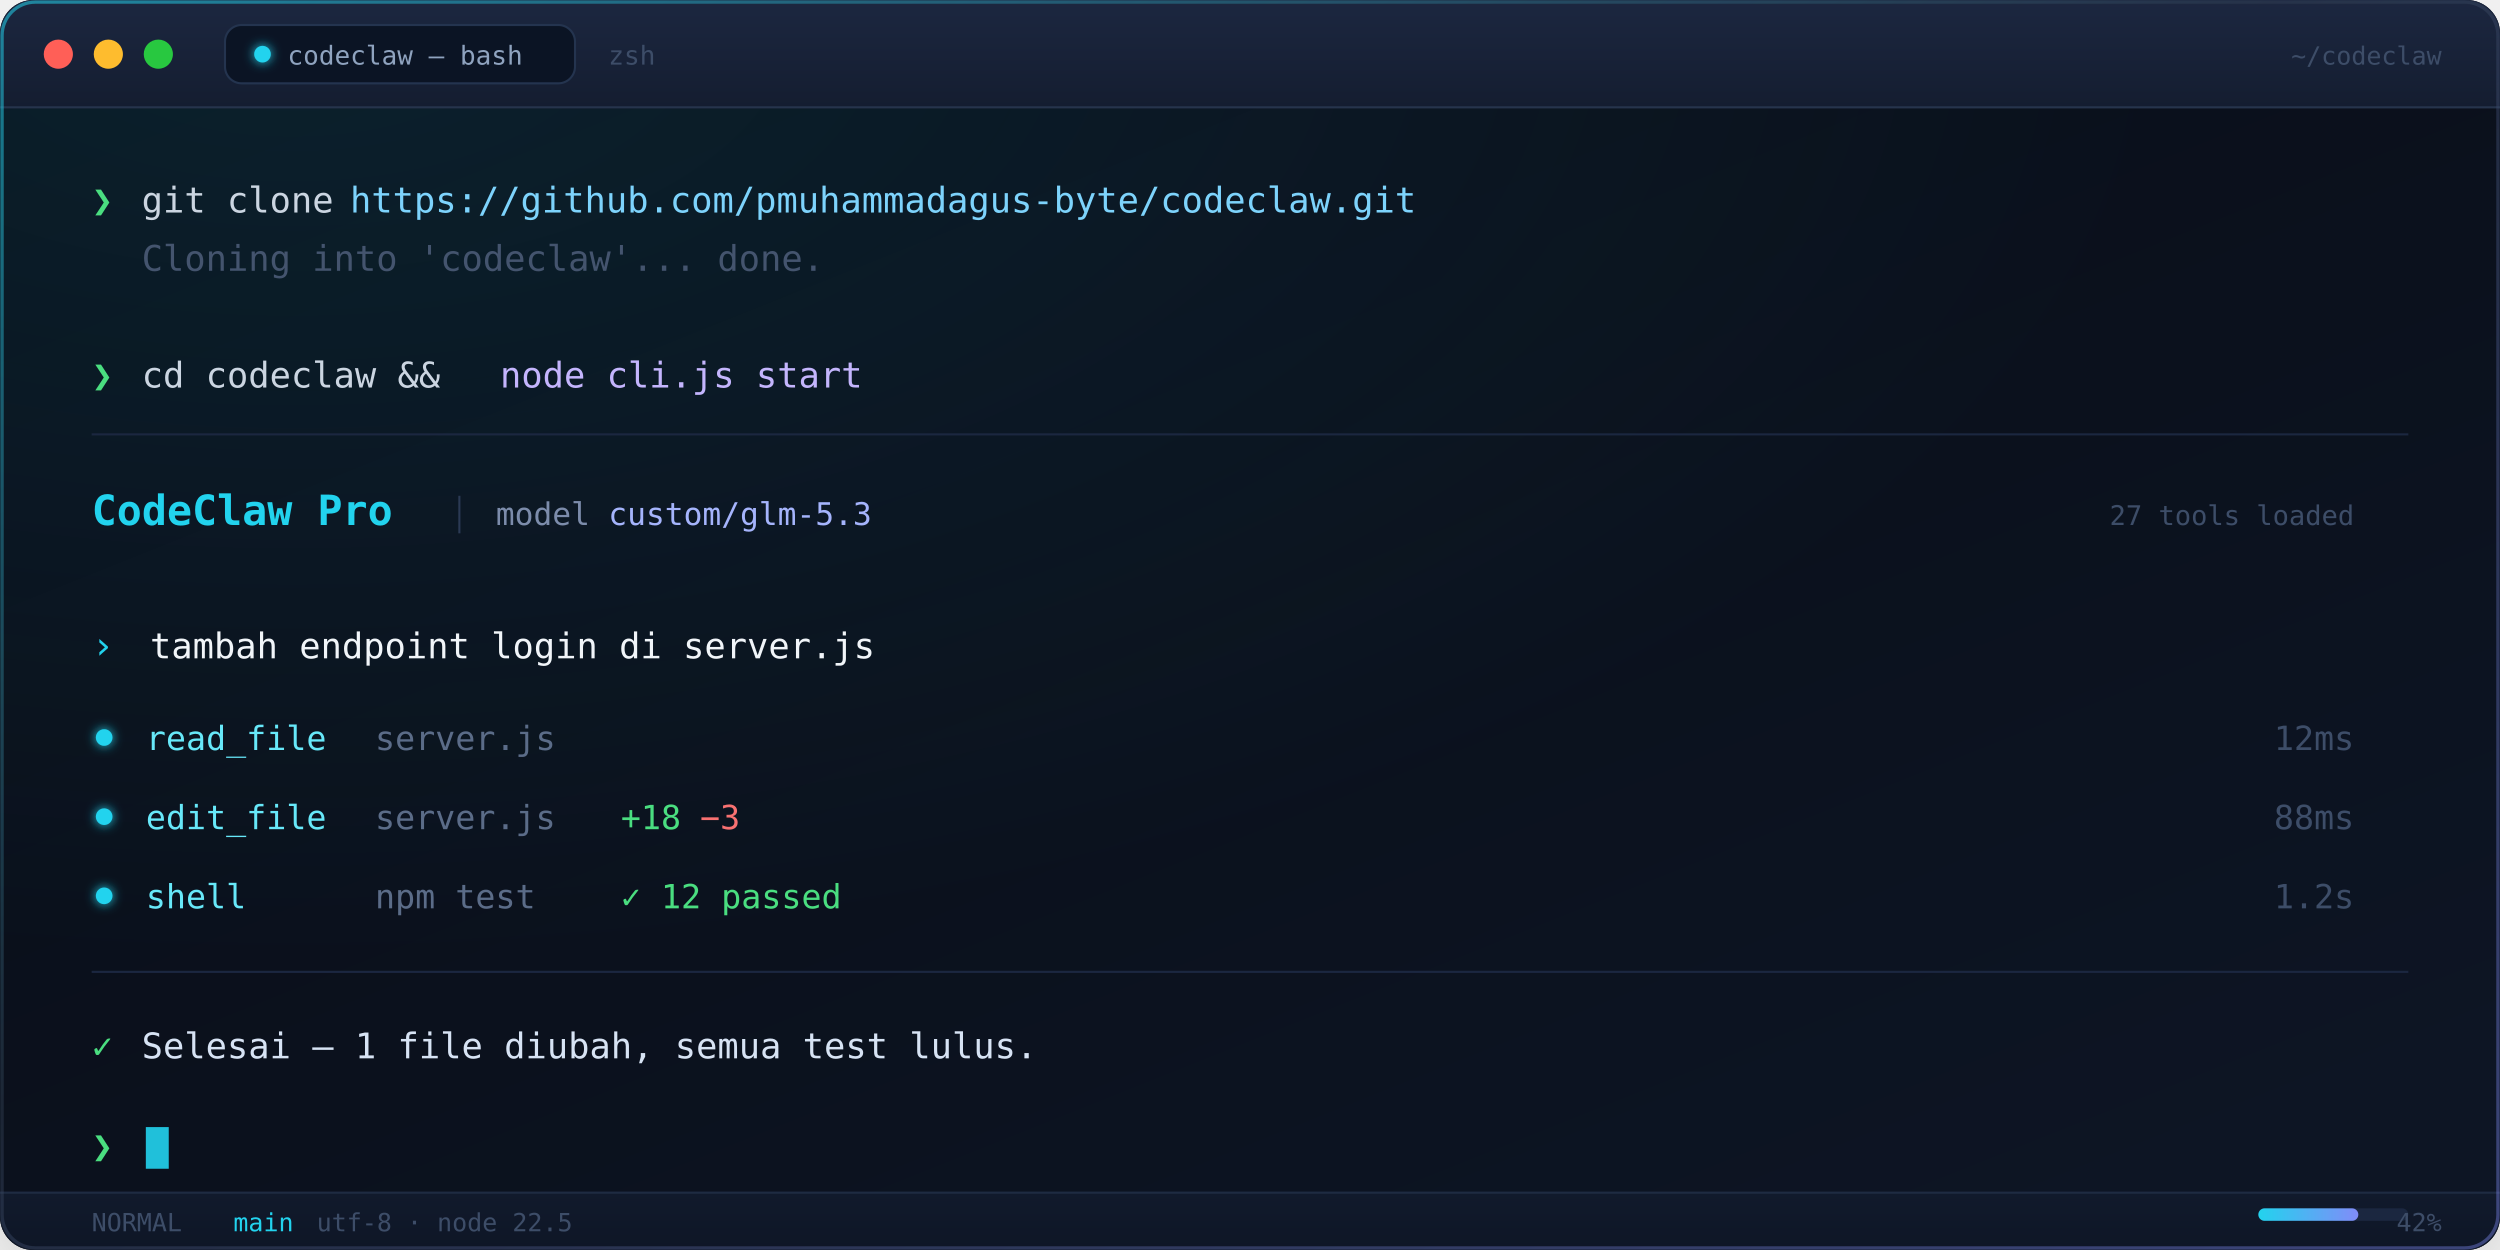
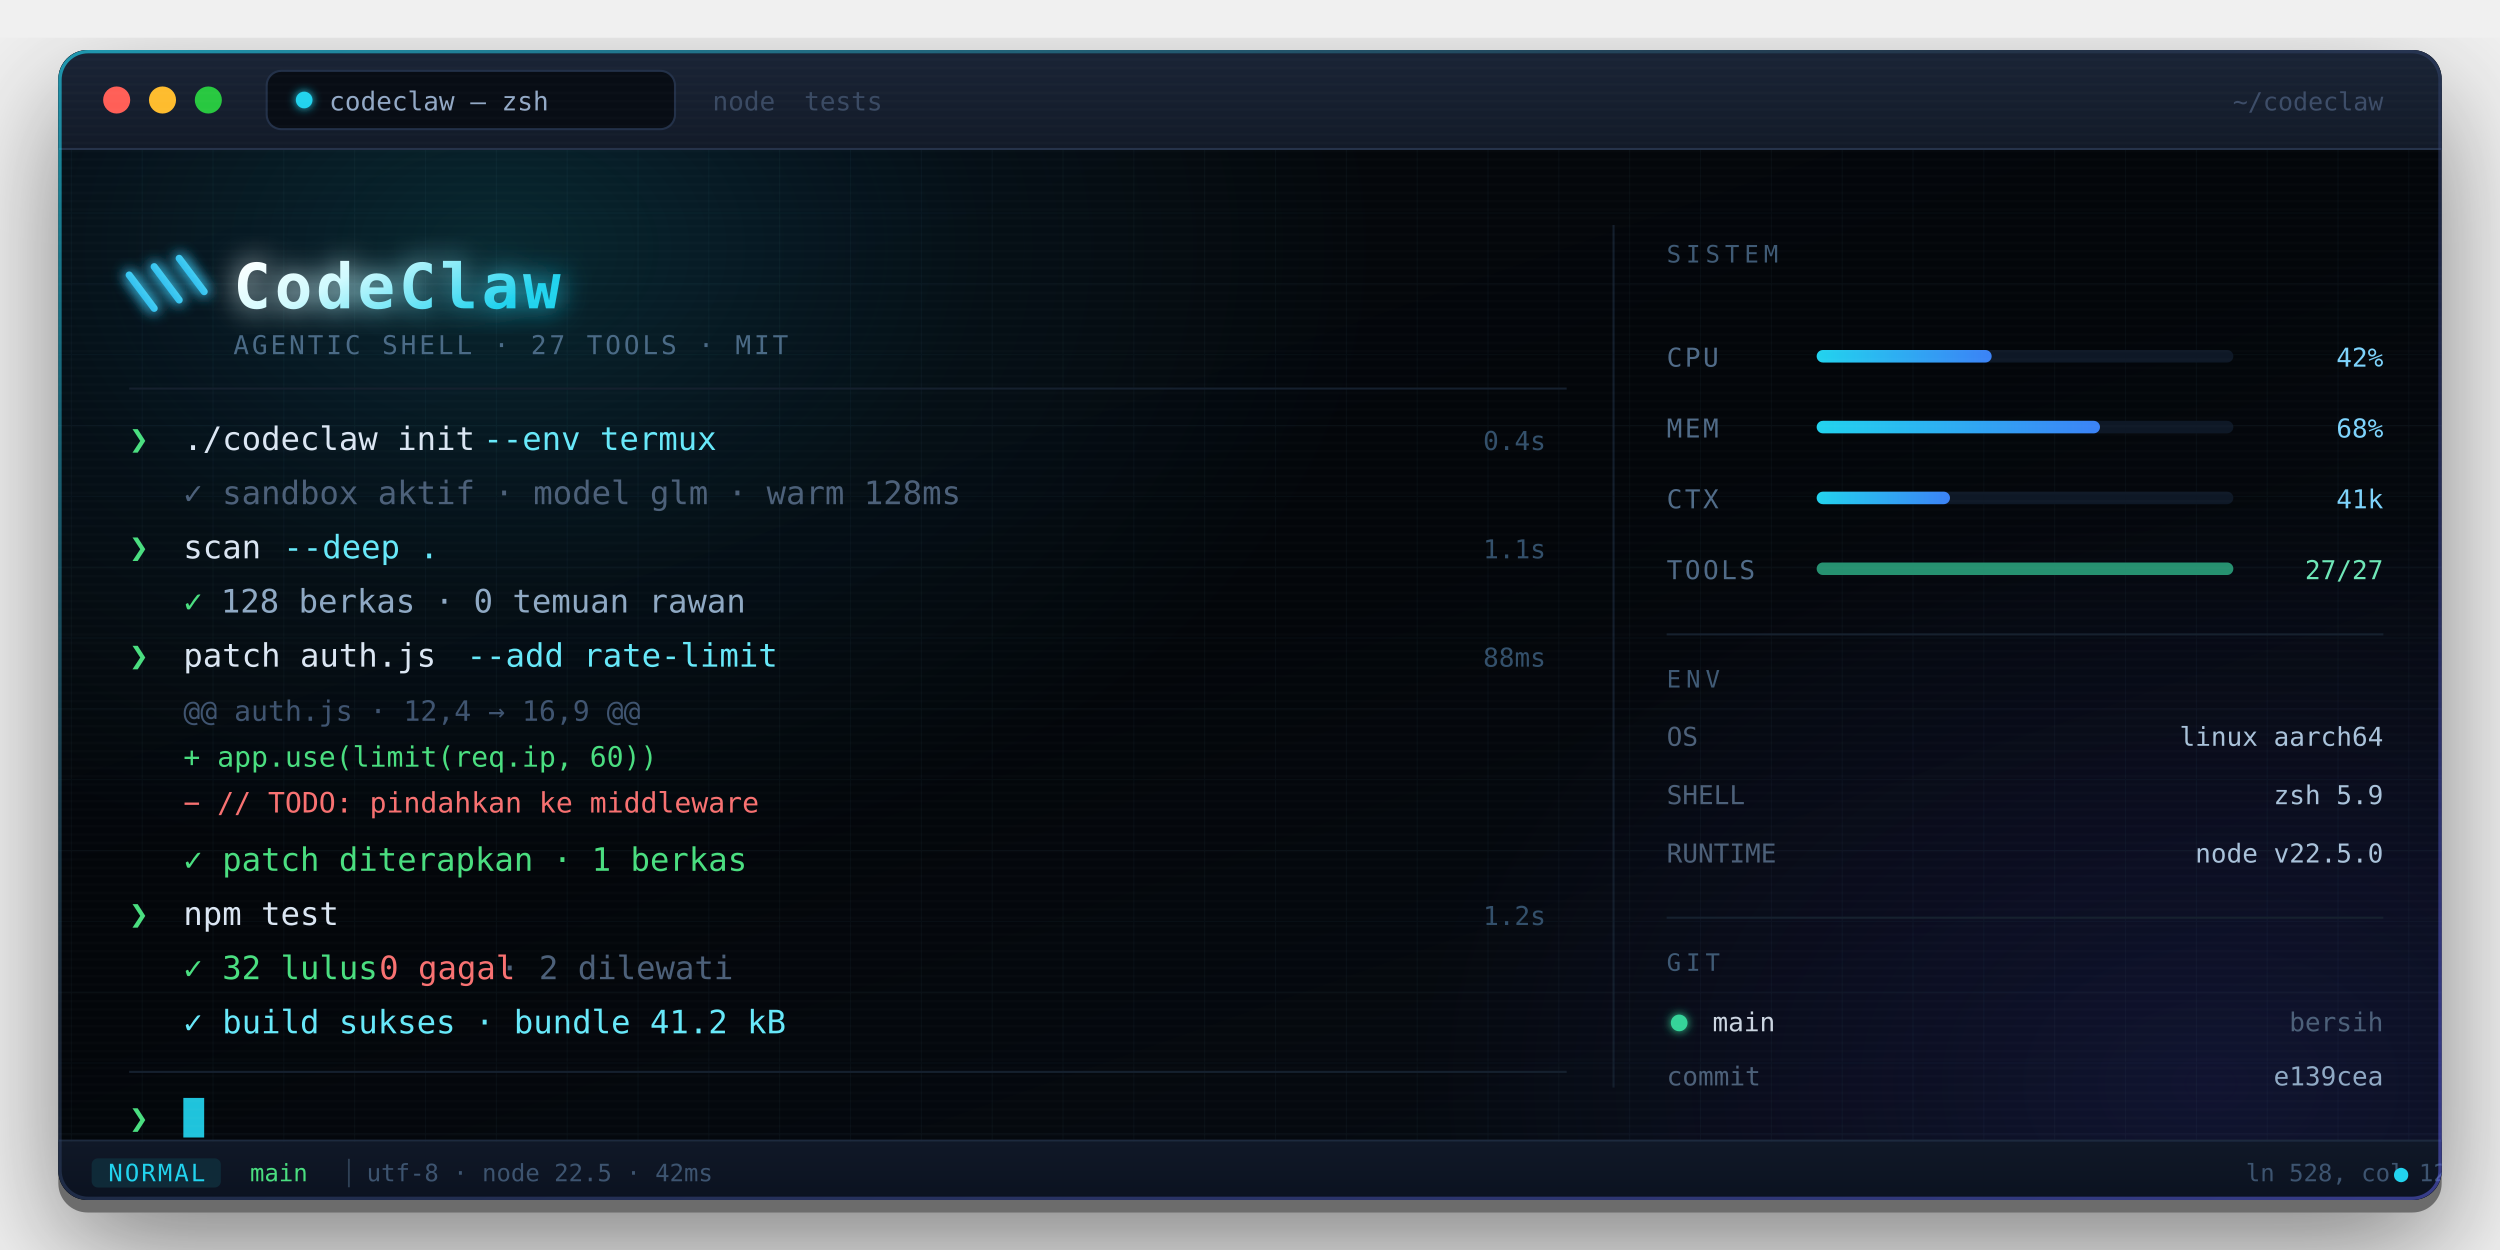
- <svg xmlns="http://www.w3.org/2000/svg" width="1200" height="600" viewBox="0 0 1200 600" role="img" aria-label="Contoh sesi CodeClaw Pro di terminal">
+ <svg xmlns="http://www.w3.org/2000/svg" width="1200" height="600" viewBox="0 0 1200 600" role="img" aria-label="CodeClaw di terminal hacker bergaya jendela macOS dengan teks neon">
  <defs>
-     <clipPath id="win">
-       <rect width="1200" height="600" rx="16" />
+     <clipPath id="winClip">
+       <rect x="28" y="24" width="1144" height="552" rx="14" />
    </clipPath>
-     <linearGradient id="chrome" x1="0" y1="0" x2="0" y2="1">
-       <stop offset="0%" stop-color="#1c2740" />
-       <stop offset="100%" stop-color="#141d30" />
+     <linearGradient id="chromeGrad" x1="0" y1="0" x2="0" y2="1">
+       <stop offset="0%" stop-color="#1a2436" />
+       <stop offset="100%" stop-color="#121a28" />
    </linearGradient>
-     <linearGradient id="body" x1="0" y1="0" x2="0.8" y2="1">
-       <stop offset="0%" stop-color="#080c16" />
-       <stop offset="60%" stop-color="#0b111d" />
-       <stop offset="100%" stop-color="#0d1524" />
+     <linearGradient id="bodyGrad" x1="0" y1="0" x2="0.75" y2="1">
+       <stop offset="0%" stop-color="#05080d" />
+       <stop offset="55%" stop-color="#03060a" />
+       <stop offset="100%" stop-color="#060b12" />
    </linearGradient>
-     <linearGradient id="statusBg" x1="0" y1="0" x2="0" y2="1">
-       <stop offset="0%" stop-color="#111a2c" />
-       <stop offset="100%" stop-color="#0e1626" />
+     <linearGradient id="statusGrad" x1="0" y1="0" x2="0" y2="1">
+       <stop offset="0%" stop-color="#101827" />
+       <stop offset="100%" stop-color="#0b1220" />
    </linearGradient>
-     <radialGradient id="termGlow" cx="0.12" cy="0.02" r="0.75">
-       <stop offset="0%" stop-color="#22d3ee" stop-opacity="0.10" />
+     <linearGradient id="edgeGrad" x1="0" y1="0" x2="1" y2="1">
+       <stop offset="0%" stop-color="#22d3ee" stop-opacity="0.65" />
+       <stop offset="42%" stop-color="#2b3f57" stop-opacity="0.5" />
+       <stop offset="100%" stop-color="#6366f1" stop-opacity="0.5" />
+     </linearGradient>
+     <radialGradient id="glowTL" cx="0.5" cy="0.5" r="0.5">
+       <stop offset="0%" stop-color="#22d3ee" stop-opacity="0.16" />
+       <stop offset="55%" stop-color="#0ea5e9" stop-opacity="0.05" />
      <stop offset="100%" stop-color="#22d3ee" stop-opacity="0" />
    </radialGradient>
-     <linearGradient id="edge" x1="0" y1="0" x2="1" y2="1">
-       <stop offset="0%" stop-color="#22d3ee" stop-opacity="0.55" />
-       <stop offset="45%" stop-color="#334155" stop-opacity="0.45" />
-       <stop offset="100%" stop-color="#818cf8" stop-opacity="0.4" />
+     <radialGradient id="glowBR" cx="0.5" cy="0.5" r="0.5">
+       <stop offset="0%" stop-color="#4f46e5" stop-opacity="0.14" />
+       <stop offset="100%" stop-color="#4f46e5" stop-opacity="0" />
+     </radialGradient>
+     <linearGradient id="barFill" x1="0" y1="0" x2="1" y2="0">
+       <stop offset="0%" stop-color="#22d3ee" />
+       <stop offset="100%" stop-color="#3b82f6" />
    </linearGradient>
-     <linearGradient id="prog" x1="0" y1="0" x2="1" y2="0">
-       <stop offset="0%" stop-color="#22d3ee" />
-       <stop offset="100%" stop-color="#818cf8" />
+     <linearGradient id="titleNeon" x1="0" y1="0" x2="1" y2="0.3">
+       <stop offset="0%" stop-color="#ffffff" />
+       <stop offset="40%" stop-color="#cffafe" />
+       <stop offset="100%" stop-color="#22d3ee" />
    </linearGradient>
-     <filter id="winShadow" x="-20%" y="-20%" width="140%" height="140%">
-       <feDropShadow dx="0" dy="16" stdDeviation="26" flood-color="#000000" flood-opacity="0.7" />
+     <linearGradient id="clawGrad" x1="0" y1="1" x2="1" y2="0">
+       <stop offset="0%" stop-color="#0ea5e9" />
+       <stop offset="100%" stop-color="#67e8f9" />
+     </linearGradient>
+     <pattern id="scan" width="4" height="4" patternUnits="userSpaceOnUse">
+       <rect width="4" height="1.2" y="0" fill="#ffffff" fill-opacity="0.014" />
+     </pattern>
+     <pattern id="microGrid" width="34" height="34" patternUnits="userSpaceOnUse">
+       <path d="M34 0H0V34" fill="none" stroke="#7dd3fc" stroke-opacity="0.035" stroke-width="1" />
+     </pattern>
+     <filter id="winShadow" x="-15%" y="-15%" width="130%" height="135%">
+       <feDropShadow dx="0" dy="18" stdDeviation="30" flood-color="#000000" flood-opacity="0.85" />
    </filter>
-     <filter id="dotGlow" x="-150%" y="-150%" width="400%" height="400%">
-       <feGaussianBlur stdDeviation="2.6" result="g" />
+     <filter id="neon" x="-60%" y="-60%" width="220%" height="220%">
+       <feGaussianBlur stdDeviation="3.4" result="b" />
+       <feMerge>
+         <feMergeNode in="b" />
+         <feMergeNode in="b" />
+         <feMergeNode in="SourceGraphic" />
+       </feMerge>
+     </filter>
+     <filter id="neonSoft" x="-50%" y="-50%" width="200%" height="200%">
+       <feGaussianBlur stdDeviation="7" result="b" />
+       <feMerge>
+         <feMergeNode in="b" />
+         <feMergeNode in="SourceGraphic" />
+       </feMerge>
+     </filter>
+     <filter id="dotGlow" x="-180%" y="-180%" width="460%" height="460%">
+       <feGaussianBlur stdDeviation="2.4" result="g" />
      <feMerge>
        <feMergeNode in="g" />
        <feMergeNode in="SourceGraphic" />
      </feMerge>
    </filter>
  </defs>
-   <rect x="7" y="10" width="1186" height="582" rx="16" fill="#000" opacity="0.4" filter="url(#winShadow)" />
-   <g clip-path="url(#win)">
-     <rect width="1200" height="600" fill="url(#body)" />
-     <rect width="1200" height="600" fill="url(#termGlow)" />
-     <rect width="1200" height="52" fill="url(#chrome)" />
-     <rect y="51" width="1200" height="1" fill="#26344c" />
-     <circle cx="28" cy="26" r="7" fill="#ff5f57" />
-     <circle cx="52" cy="26" r="7" fill="#febc2e" />
-     <circle cx="76" cy="26" r="7" fill="#28c840" />
+   <rect x="28" y="30" width="1144" height="552" rx="14" fill="#000000" opacity="0.55" filter="url(#winShadow)" />
+   <g clip-path="url(#winClip)">
+     <rect x="28" y="24" width="1144" height="552" fill="url(#bodyGrad)" />
+     <rect x="28" y="24" width="1144" height="552" fill="url(#microGrid)" />
+     <ellipse cx="240" cy="120" rx="420" ry="300" fill="url(#glowTL)" />
+     <ellipse cx="1060" cy="520" rx="380" ry="280" fill="url(#glowBR)" />
+     <rect x="28" y="24" width="1144" height="48" fill="url(#chromeGrad)" />
+     <rect x="28" y="71" width="1144" height="1" fill="#26334a" />
+     <circle cx="56" cy="48" r="6.5" fill="#ff5f57" />
+     <circle cx="78" cy="48" r="6.5" fill="#febc2e" />
+     <circle cx="100" cy="48" r="6.5" fill="#28c840" />
    <g>
-       <rect x="108" y="12" width="168" height="28" rx="8" fill="#0b1424" stroke="#24344f" />
-       <circle cx="126" cy="26" r="4" fill="#22d3ee" filter="url(#dotGlow)" />
-       <text x="138" y="31" font-family="'SF Mono',ui-monospace,Consolas,monospace" font-size="12.5" fill="#8fa3bf">codeclaw — bash</text>
-       <text x="292" y="31" font-family="'SF Mono',ui-monospace,Consolas,monospace" font-size="12.5" fill="#3d4d68">zsh</text>
+       <rect x="128" y="34" width="196" height="28" rx="7" fill="#080d15" stroke="#233149" />
+       <circle cx="146" cy="48" r="4" fill="#22d3ee" filter="url(#dotGlow)" />
+       <text x="158" y="53" font-family="'SF Mono',ui-monospace,Consolas,monospace" font-size="12.5" fill="#93a9c6">codeclaw — zsh</text>
+       <text x="342" y="53" font-family="'SF Mono',ui-monospace,Consolas,monospace" font-size="12.5" fill="#3a4a63">node</text>
+       <text x="386" y="53" font-family="'SF Mono',ui-monospace,Consolas,monospace" font-size="12.5" fill="#3a4a63">tests</text>
    </g>
-     <text x="1172" y="31" text-anchor="end" font-family="'SF Mono',ui-monospace,Consolas,monospace" font-size="12" fill="#3d4d68">~/codeclaw</text>
-     <g font-family="'SF Mono',ui-monospace,'Cascadia Code',Consolas,monospace" font-size="17">
-       <g>
-         <text x="44" y="102" fill="#4ade80">❯</text>
-         <text x="68" y="102" fill="#cbd5e1">git clone</text>
-         <text x="168" y="102" fill="#7dd3fc">https://github.com/pmuhammadagus-byte/codeclaw.git</text>
+     <text x="1144" y="53" text-anchor="end" font-family="'SF Mono',ui-monospace,Consolas,monospace" font-size="12" fill="#3d4d68">~/codeclaw</text>
+     <g font-family="'SF Mono',ui-monospace,'Cascadia Code',Consolas,monospace">
+       <g stroke="url(#clawGrad)" stroke-width="3.4" stroke-linecap="round" fill="none" filter="url(#neon)">
+         <path d="M62 132 L74 148" />
+         <path d="M74 128 L86 144" />
+         <path d="M86 124 L98 140" />
      </g>
-       <text x="68" y="130" fill="#44546e">Cloning into 'codeclaw'... done.</text>
-       <g>
-         <text x="44" y="186" fill="#4ade80">❯</text>
-         <text x="68" y="186" fill="#cbd5e1">cd codeclaw &amp;&amp;</text>
-         <text x="240" y="186" fill="#c4b5fd">node cli.js start</text>
-       </g>
-       <rect x="44" y="208" width="1112" height="1" fill="#1b2740" />
-       <g>
-         <text x="44" y="252" font-size="20" font-weight="700" fill="#22d3ee">CodeClaw Pro</text>
-         <rect x="220" y="238" width="1" height="18" fill="#2b3a55" />
-         <text x="238" y="252" font-size="15" fill="#7c8cab">model</text>
-         <text x="292" y="252" font-size="15" fill="#a5b4fc">custom/glm-5.3</text>
-         <text x="1130" y="252" font-size="13" text-anchor="end" fill="#3d4d68">27 tools loaded</text>
-       </g>
-       <g>
-         <text x="44" y="316" font-size="18" fill="#22d3ee">›</text>
-         <text x="72" y="316" fill="#f1f5f9">tambah endpoint login di server.js</text>
-       </g>
-       <g font-size="16">
-         <circle cx="50" cy="354" r="4" fill="#22d3ee" filter="url(#dotGlow)" />
-         <text x="70" y="360" fill="#67e8f9">read_file</text>
-         <text x="180" y="360" fill="#5b6c88">server.js</text>
-         <text x="1130" y="360" text-anchor="end" fill="#3d4d68">12ms</text>
-         <circle cx="50" cy="392" r="4" fill="#22d3ee" filter="url(#dotGlow)" />
-         <text x="70" y="398" fill="#67e8f9">edit_file</text>
-         <text x="180" y="398" fill="#5b6c88">server.js</text>
-         <text x="298" y="398" fill="#4ade80">+18</text>
-         <text x="336" y="398" fill="#f87171">−3</text>
-         <text x="1130" y="398" text-anchor="end" fill="#3d4d68">88ms</text>
-         <circle cx="50" cy="430" r="4" fill="#22d3ee" filter="url(#dotGlow)" />
-         <text x="70" y="436" fill="#67e8f9">shell</text>
-         <text x="180" y="436" fill="#5b6c88">npm test</text>
-         <text x="298" y="436" fill="#4ade80">✓ 12 passed</text>
-         <text x="1130" y="436" text-anchor="end" fill="#3d4d68">1.2s</text>
-       </g>
-       <rect x="44" y="466" width="1112" height="1" fill="#1b2740" />
-       <g>
-         <text x="44" y="508" font-size="17" fill="#4ade80">✓</text>
-         <text x="68" y="508" font-size="17" fill="#d7e3f4">Selesai — 1 file diubah, semua test lulus.</text>
-       </g>
-       <g>
-         <text x="44" y="556" fill="#4ade80">❯</text>
-         <rect x="70" y="541" width="11" height="20" fill="#22d3ee" opacity="0.9">
-           <animate attributeName="opacity" values="0.9;0.15;0.9" dur="1.2s" repeatCount="indefinite" />
+       <text x="112" y="148" font-size="30" font-weight="700" letter-spacing="1.8" fill="url(#titleNeon)" filter="url(#neonSoft)">CodeClaw</text>
+       <text x="112" y="170" font-size="12.5" letter-spacing="1.4" fill="#4a6a86">AGENTIC SHELL · 27 TOOLS · MIT</text>
+       <rect x="62" y="186" width="690" height="1" fill="#15202e" />
+       <g font-size="15.5">
+         <text x="62" y="216" fill="#4ade80">❯</text>
+         <text x="88" y="216" fill="#dbe6f3">./codeclaw init</text>
+         <text x="232" y="216" fill="#67e8f9">--env termux</text>
+         <text x="742" y="216" text-anchor="end" font-size="12.5" fill="#33506b">0.4s</text>
+         <text x="88" y="242" fill="#4c6079">✓ sandbox aktif · model glm · warm 128ms</text>
+         <text x="62" y="268" fill="#4ade80">❯</text>
+         <text x="88" y="268" fill="#dbe6f3">scan</text>
+         <text x="136" y="268" fill="#67e8f9">--deep .</text>
+         <text x="742" y="268" text-anchor="end" font-size="12.5" fill="#33506b">1.1s</text>
+         <text x="88" y="294" fill="#4ade80">✓</text>
+         <text x="106" y="294" fill="#8fa9c4">128 berkas · 0 temuan rawan</text>
+         <text x="62" y="320" fill="#4ade80">❯</text>
+         <text x="88" y="320" fill="#dbe6f3">patch auth.js</text>
+         <text x="224" y="320" fill="#67e8f9">--add rate-limit</text>
+         <text x="742" y="320" text-anchor="end" font-size="12.5" fill="#33506b">88ms</text>
+         <text x="88" y="346" font-size="13.5" fill="#3f5470">@@ auth.js · 12,4 → 16,9 @@</text>
+         <text x="88" y="368" font-size="13.5" fill="#4ade80">+ app.use(limit(req.ip, 60))</text>
+         <text x="88" y="390" font-size="13.5" fill="#f87171">− // TODO: pindahkan ke middleware</text>
+         <text x="88" y="418" fill="#4ade80">✓ patch diterapkan · 1 berkas</text>
+         <text x="62" y="444" fill="#4ade80">❯</text>
+         <text x="88" y="444" fill="#dbe6f3">npm test</text>
+         <text x="742" y="444" text-anchor="end" font-size="12.5" fill="#33506b">1.2s</text>
+         <text x="88" y="470" fill="#4ade80">✓ 32 lulus</text>
+         <text x="182" y="470" fill="#f87171">0 gagal</text>
+         <text x="240" y="470" fill="#4c6079">· 2 dilewati</text>
+         <text x="88" y="496" fill="#67e8f9">✓ build sukses · bundle 41.2 kB</text>
+         <rect x="62" y="514" width="690" height="1" fill="#15202e" />
+         <text x="62" y="542" fill="#4ade80">❯</text>
+         <rect x="88" y="527" width="10" height="19" fill="#22d3ee" opacity="0.92">
+           <animate attributeName="opacity" values="0.92;0.1;0.92" dur="1.15s" repeatCount="indefinite" />
        </rect>
      </g>
    </g>
-     <rect y="572" width="1200" height="28" fill="url(#statusBg)" />
-     <rect y="572" width="1200" height="1" fill="#1e2b42" />
-     <text x="44" y="591" font-family="'SF Mono',ui-monospace,Consolas,monospace" font-size="12" fill="#3d4d68">NORMAL</text>
-     <text x="112" y="591" font-family="'SF Mono',ui-monospace,Consolas,monospace" font-size="12" fill="#22d3ee">main</text>
-     <text x="152" y="591" font-family="'SF Mono',ui-monospace,Consolas,monospace" font-size="12" fill="#3d4d68">utf-8 · node 22.5</text>
-     <rect x="1084" y="580" width="72" height="6" rx="3" fill="#1b2740" />
-     <rect x="1084" y="580" width="48" height="6" rx="3" fill="url(#prog)" />
-     <text x="1172" y="591" text-anchor="end" font-family="'SF Mono',ui-monospace,Consolas,monospace" font-size="12" fill="#3d4d68">42%</text>
+     <rect x="774" y="108" width="1" height="414" fill="#131e2c" />
+     <g font-family="'SF Mono',ui-monospace,'Cascadia Code',Consolas,monospace">
+       <text x="800" y="126" font-size="11.5" letter-spacing="2.4" fill="#3f5a75">SISTEM</text>
+       <g font-size="12.5">
+         <text x="800" y="176" letter-spacing="1.2" fill="#506b88">CPU</text>
+         <rect x="872" y="168" width="200" height="6" rx="3" fill="#0e1826" />
+         <rect x="872" y="168" width="84" height="6" rx="3" fill="url(#barFill)" />
+         <text x="1144" y="176" text-anchor="end" fill="#7dd3fc">42%</text>
+         <text x="800" y="210" letter-spacing="1.2" fill="#506b88">MEM</text>
+         <rect x="872" y="202" width="200" height="6" rx="3" fill="#0e1826" />
+         <rect x="872" y="202" width="136" height="6" rx="3" fill="url(#barFill)" />
+         <text x="1144" y="210" text-anchor="end" fill="#7dd3fc">68%</text>
+         <text x="800" y="244" letter-spacing="1.2" fill="#506b88">CTX</text>
+         <rect x="872" y="236" width="200" height="6" rx="3" fill="#0e1826" />
+         <rect x="872" y="236" width="64" height="6" rx="3" fill="url(#barFill)" />
+         <text x="1144" y="244" text-anchor="end" fill="#7dd3fc">41k</text>
+         <text x="800" y="278" letter-spacing="1.2" fill="#506b88">TOOLS</text>
+         <rect x="872" y="270" width="200" height="6" rx="3" fill="#0e1826" />
+         <rect x="872" y="270" width="200" height="6" rx="3" fill="#34d399" fill-opacity="0.65" />
+         <text x="1144" y="278" text-anchor="end" fill="#6ee7b7">27/27</text>
+       </g>
+       <rect x="800" y="304" width="344" height="1" fill="#131e2c" />
+       <text x="800" y="330" font-size="11.5" letter-spacing="2.4" fill="#3f5a75">ENV</text>
+       <g font-size="12.5">
+         <text x="800" y="358" fill="#4c6079">OS</text>
+         <text x="1144" y="358" text-anchor="end" fill="#a9c2da">linux aarch64</text>
+         <text x="800" y="386" fill="#4c6079">SHELL</text>
+         <text x="1144" y="386" text-anchor="end" fill="#a9c2da">zsh 5.9</text>
+         <text x="800" y="414" fill="#4c6079">RUNTIME</text>
+         <text x="1144" y="414" text-anchor="end" fill="#a9c2da">node v22.5.0</text>
+       </g>
+       <rect x="800" y="440" width="344" height="1" fill="#131e2c" />
+       <text x="800" y="466" font-size="11.5" letter-spacing="2.4" fill="#3f5a75">GIT</text>
+       <g font-size="12.5">
+         <circle cx="806" cy="491" r="4" fill="#34d399" filter="url(#dotGlow)" />
+         <text x="822" y="495" fill="#cbd5e1">main</text>
+         <text x="1144" y="495" text-anchor="end" fill="#4c6079">bersih</text>
+         <text x="800" y="521" fill="#4c6079">commit</text>
+         <text x="1144" y="521" text-anchor="end" fill="#8fa9c4">e139cea</text>
+       </g>
+     </g>
+     <rect x="28" y="24" width="1144" height="552" fill="url(#scan)" />
+     <rect x="28" y="548" width="1144" height="28" fill="url(#statusGrad)" />
+     <rect x="28" y="547" width="1144" height="1" fill="#1d2a3e" />
+     <g font-family="'SF Mono',ui-monospace,Consolas,monospace" font-size="11.5">
+       <rect x="44" y="556" width="62" height="14" rx="3" fill="#0f2a38" />
+       <text x="52" y="567" fill="#22d3ee" letter-spacing="1">NORMAL</text>
+       <text x="120" y="567" fill="#4ade80">main</text>
+       <text x="164" y="567" fill="#2f4156">│</text>
+       <text x="176" y="567" fill="#3d5470">utf-8 · node 22.5 · 42ms</text>
+       <text x="1078" y="567" fill="#3d5470">ln 528, col 12</text>
+       <text x="1156" y="567" text-anchor="end" fill="#22d3ee">●</text>
+     </g>
  </g>
-   <rect x="1" y="1" width="1198" height="598" rx="16" fill="none" stroke="url(#edge)" stroke-width="1.6" />
+   <rect x="28.8" y="24.8" width="1142.4" height="550.4" rx="13.5" fill="none" stroke="url(#edgeGrad)" stroke-width="1.6" />
</svg>
